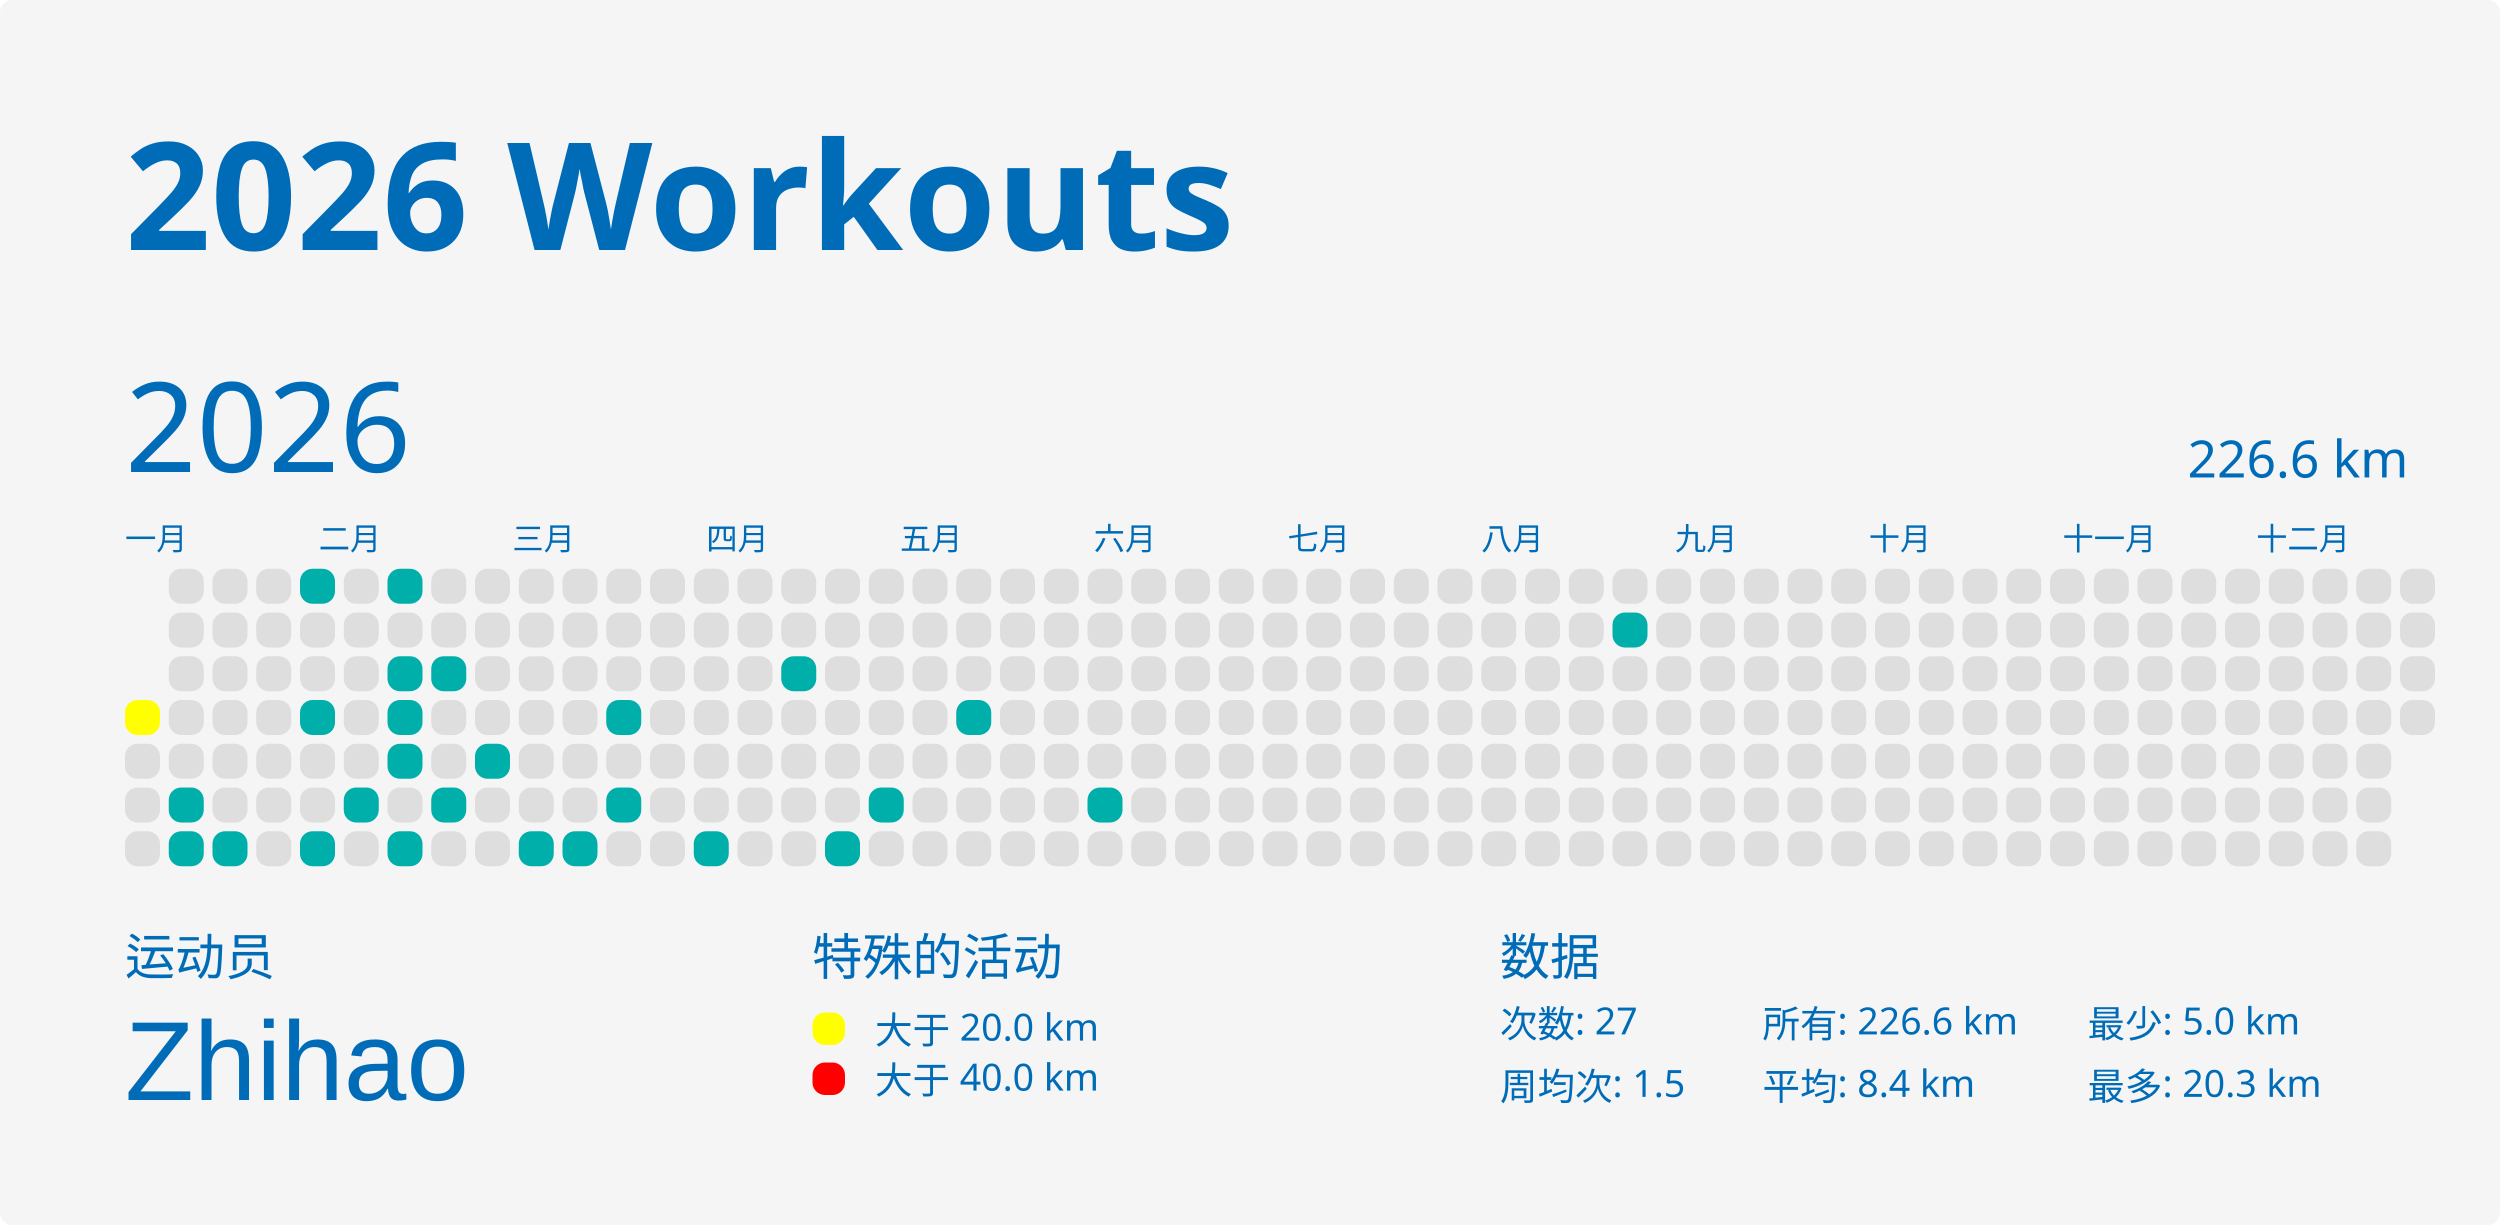
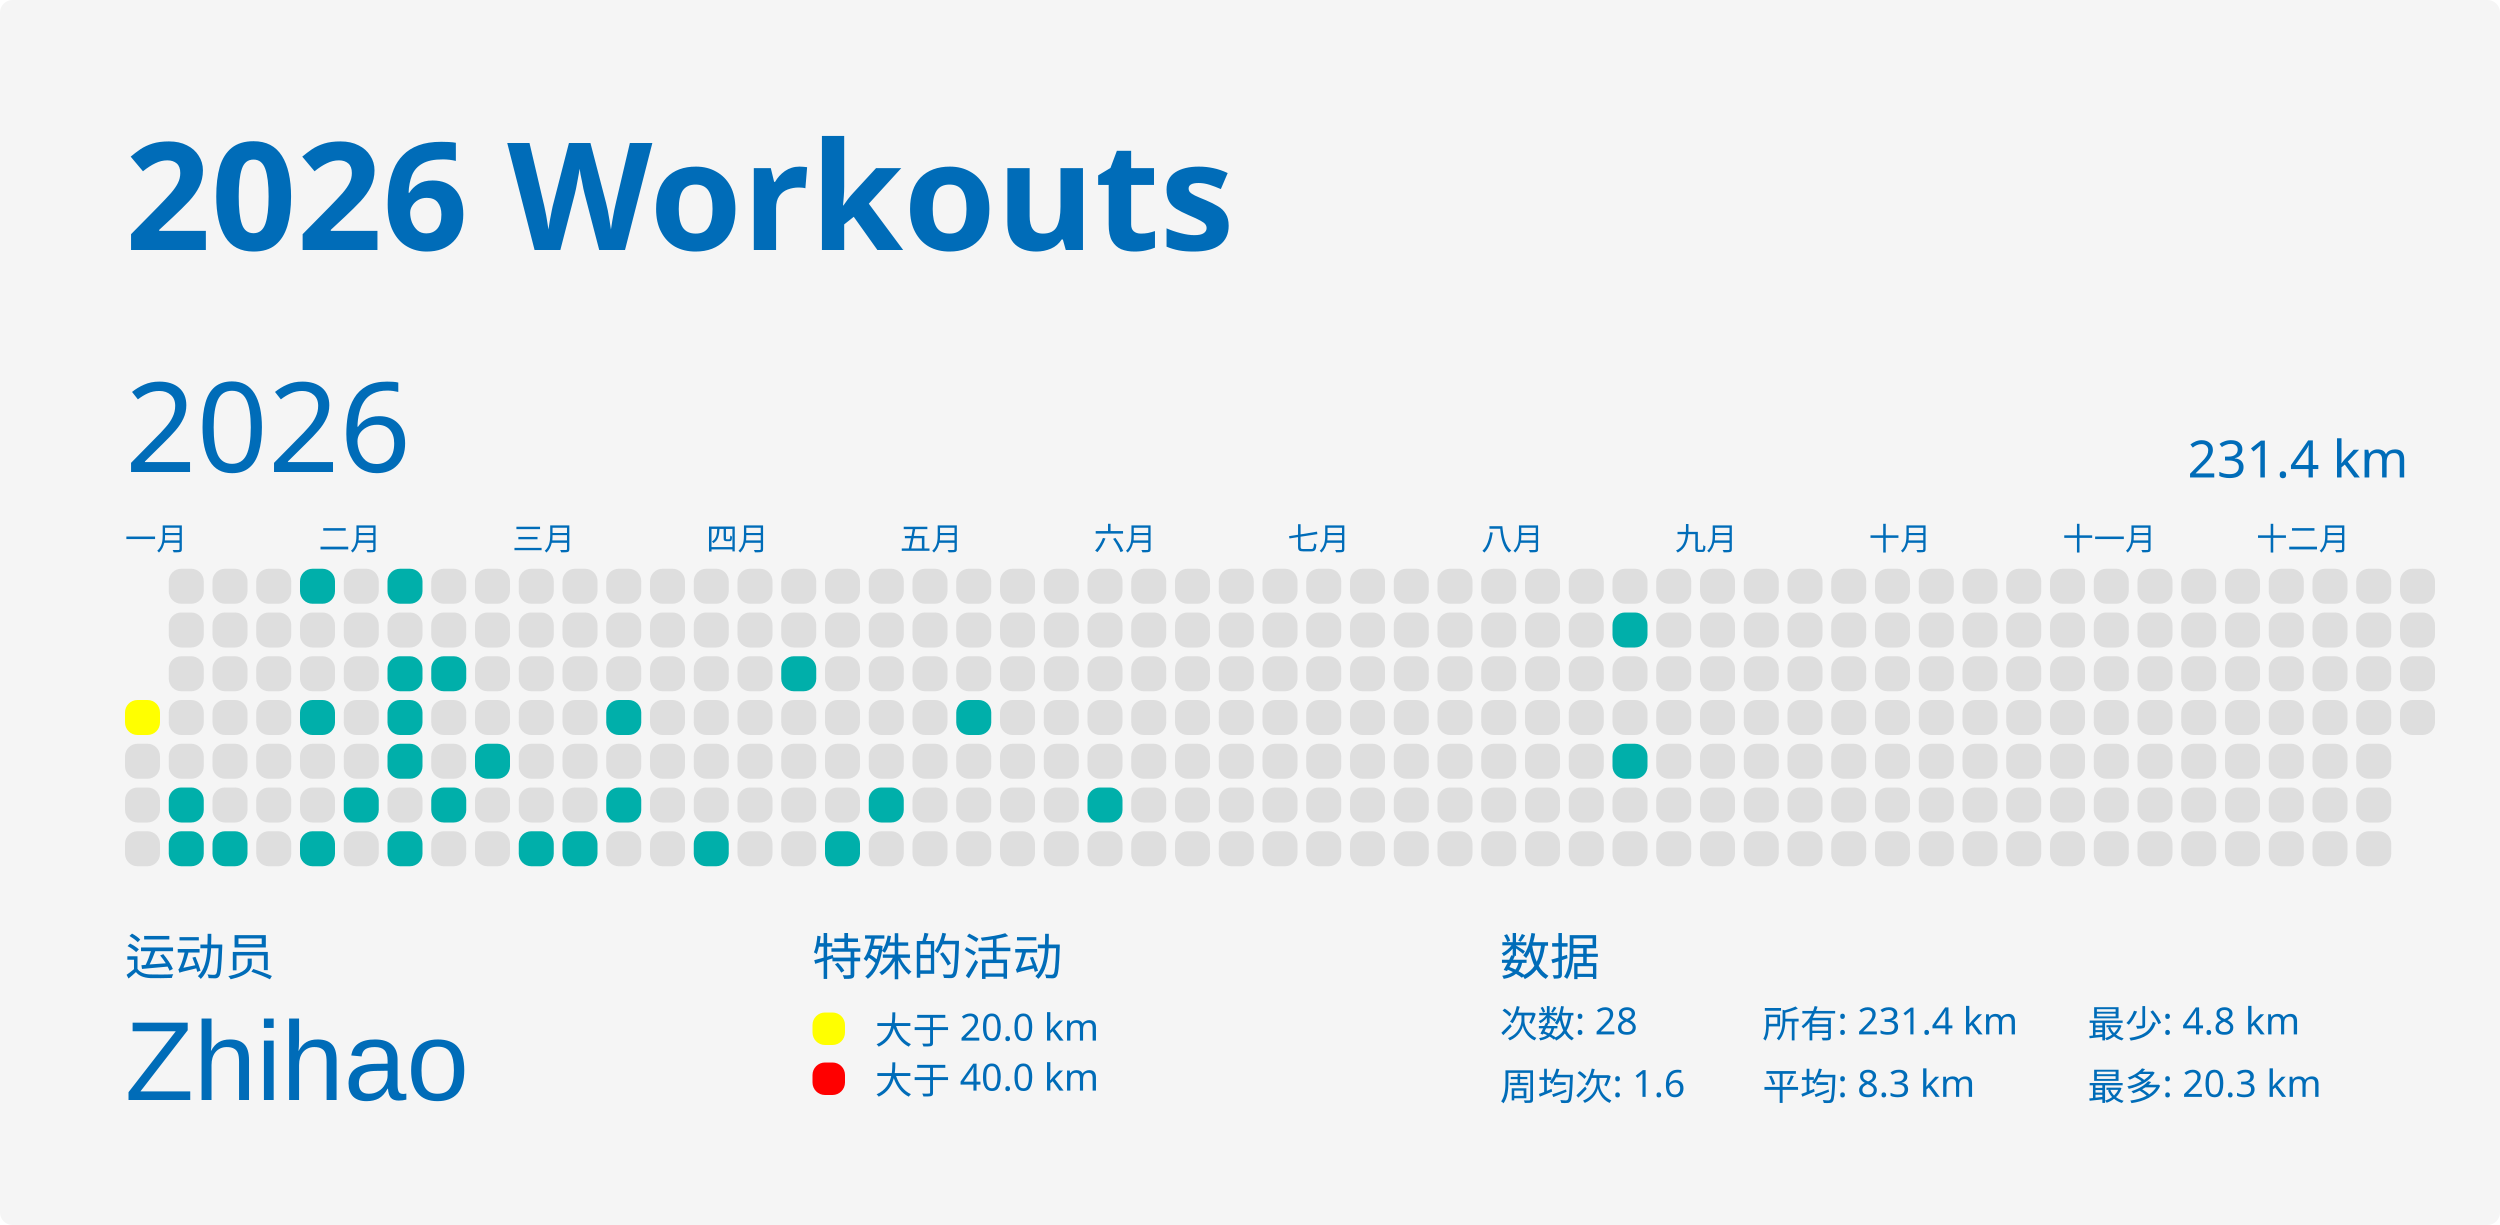
<svg xmlns="http://www.w3.org/2000/svg" baseProfile="full" height="98mm" version="1.1" viewBox="0,0,200,98" width="200mm">
  <defs />
  <rect fill="#f5f5f5" height="98" rx="1" ry="1" width="200" x="0" y="0" />
  <text fill="#006cb8" style="font-size:12px; font-family:MGI-Regular; font-weight:bold;" x="10" y="20">2026 Workouts</text>
  <text fill="#006cb8" style="font-size:4px; font-family:MGI-Regular" x="10" y="78">运动员</text>
  <text fill="#006cb8" style="font-size:9px; font-family:Arial" x="10" y="88">Zhihao</text>
  <text fill="#006cb8" style="font-size:4px; font-family:MGI-Regular" x="65" y="78">特殊的活动</text>
  <rect fill="yellow" height="2.6" rx="1" ry="1" width="2.6" x="65" y="81" />
  <text fill="#006cb8" style="font-size:3px; font-family:MGI-Regular" x="70" y="83.5">大于 20.0 km</text>
  <rect fill="red" height="2.6" rx="1" ry="1" width="2.6" x="65" y="85" />
  <text fill="#006cb8" style="font-size:3px; font-family:MGI-Regular" x="70" y="87.5">大于 40.0 km</text>
  <text fill="#006cb8" style="font-size:4px; font-family:MGI-Regular" x="120" y="78">数据</text>
-   <text fill="#006cb8" style="font-size:3px; font-family:MGI-Regular" x="120" y="83">次数: 27</text>
-   <text fill="#006cb8" style="font-size:3px; font-family:MGI-Regular" x="120" y="88">周均次: 1.5</text>
-   <text fill="#006cb8" style="font-size:3px; font-family:MGI-Regular" x="141" y="83">所有: 226.6 km</text>
-   <text fill="#006cb8" style="font-size:3px; font-family:MGI-Regular" x="141" y="88">平均: 8.4 km</text>
-   <text fill="#006cb8" style="font-size:3px; font-family:MGI-Regular" x="167" y="83">最少: 5.0 km</text>
+   <text fill="#006cb8" style="font-size:3px; font-family:MGI-Regular" x="120" y="83">次数: 28</text>
+   <text fill="#006cb8" style="font-size:3px; font-family:MGI-Regular" x="120" y="88">周均次: 1.6</text>
+   <text fill="#006cb8" style="font-size:3px; font-family:MGI-Regular" x="141" y="83">所有: 231.4 km</text>
+   <text fill="#006cb8" style="font-size:3px; font-family:MGI-Regular" x="141" y="88">平均: 8.3 km</text>
+   <text fill="#006cb8" style="font-size:3px; font-family:MGI-Regular" x="167" y="83">最少: 4.8 km</text>
  <text fill="#006cb8" style="font-size:3px; font-family:MGI-Regular" x="167" y="88">最多: 20.3 km</text>
  <text dominant-baseline="hanging" fill="#006cb8" style="font-size:10.0px; font-family:MGI-Regular;" x="10" y="30">2026</text>
-   <text dominant-baseline="hanging" fill="#006cb8" style="font-size:4.125px; font-family:MGI-Regular;" x="175" y="35">226.6 km</text>
+   <text dominant-baseline="hanging" fill="#006cb8" style="font-size:4.125px; font-family:MGI-Regular;" x="175" y="35">231.4 km</text>
  <text fill="#006cb8" style="font-size:2.5px; font-family:MGI-Regular" x="10.0" y="44">一月</text>
  <text fill="#006cb8" style="font-size:2.5px; font-family:MGI-Regular" x="25.5" y="44">二月</text>
  <text fill="#006cb8" style="font-size:2.5px; font-family:MGI-Regular" x="41.0" y="44">三月</text>
  <text fill="#006cb8" style="font-size:2.5px; font-family:MGI-Regular" x="56.5" y="44">四月</text>
  <text fill="#006cb8" style="font-size:2.5px; font-family:MGI-Regular" x="72.0" y="44">五月</text>
  <text fill="#006cb8" style="font-size:2.5px; font-family:MGI-Regular" x="87.5" y="44">六月</text>
  <text fill="#006cb8" style="font-size:2.5px; font-family:MGI-Regular" x="103.0" y="44">七月</text>
  <text fill="#006cb8" style="font-size:2.5px; font-family:MGI-Regular" x="118.5" y="44">八月</text>
  <text fill="#006cb8" style="font-size:2.5px; font-family:MGI-Regular" x="134.0" y="44">九月</text>
  <text fill="#006cb8" style="font-size:2.5px; font-family:MGI-Regular" x="149.5" y="44">十月</text>
  <text fill="#006cb8" style="font-size:2.5px; font-family:MGI-Regular" x="165.0" y="44">十一月</text>
  <text fill="#006cb8" style="font-size:2.5px; font-family:MGI-Regular" x="180.5" y="44">十二月</text>
  <rect fill="yellow" height="2.8" rx="1" ry="1" width="2.8" x="10.0" y="56.0" />
  <rect fill="#dedede" height="2.8" rx="1" ry="1" width="2.8" x="10.0" y="59.5" />
  <rect fill="#dedede" height="2.8" rx="1" ry="1" width="2.8" x="10.0" y="63.0" />
  <rect fill="#dedede" height="2.8" rx="1" ry="1" width="2.8" x="10.0" y="66.5" />
  <rect fill="#dedede" height="2.8" rx="1" ry="1" width="2.8" x="13.5" y="45.5" />
  <rect fill="#dedede" height="2.8" rx="1" ry="1" width="2.8" x="13.5" y="49.0" />
  <rect fill="#dedede" height="2.8" rx="1" ry="1" width="2.8" x="13.5" y="52.5" />
  <rect fill="#dedede" height="2.8" rx="1" ry="1" width="2.8" x="13.5" y="56.0" />
  <rect fill="#dedede" height="2.8" rx="1" ry="1" width="2.8" x="13.5" y="59.5" />
  <rect fill="#00AFAA" height="2.8" rx="1" ry="1" width="2.8" x="13.5" y="63.0" />
  <rect fill="#00AFAA" height="2.8" rx="1" ry="1" width="2.8" x="13.5" y="66.5" />
  <rect fill="#dedede" height="2.8" rx="1" ry="1" width="2.8" x="17.0" y="45.5" />
  <rect fill="#dedede" height="2.8" rx="1" ry="1" width="2.8" x="17.0" y="49.0" />
  <rect fill="#dedede" height="2.8" rx="1" ry="1" width="2.8" x="17.0" y="52.5" />
  <rect fill="#dedede" height="2.8" rx="1" ry="1" width="2.8" x="17.0" y="56.0" />
  <rect fill="#dedede" height="2.8" rx="1" ry="1" width="2.8" x="17.0" y="59.5" />
  <rect fill="#dedede" height="2.8" rx="1" ry="1" width="2.8" x="17.0" y="63.0" />
  <rect fill="#00AFAA" height="2.8" rx="1" ry="1" width="2.8" x="17.0" y="66.5" />
  <rect fill="#dedede" height="2.8" rx="1" ry="1" width="2.8" x="20.5" y="45.5" />
  <rect fill="#dedede" height="2.8" rx="1" ry="1" width="2.8" x="20.5" y="49.0" />
  <rect fill="#dedede" height="2.8" rx="1" ry="1" width="2.8" x="20.5" y="52.5" />
  <rect fill="#dedede" height="2.8" rx="1" ry="1" width="2.8" x="20.5" y="56.0" />
  <rect fill="#dedede" height="2.8" rx="1" ry="1" width="2.8" x="20.5" y="59.5" />
  <rect fill="#dedede" height="2.8" rx="1" ry="1" width="2.8" x="20.5" y="63.0" />
  <rect fill="#dedede" height="2.8" rx="1" ry="1" width="2.8" x="20.5" y="66.5" />
  <rect fill="#00AFAA" height="2.8" rx="1" ry="1" width="2.8" x="24.0" y="45.5" />
  <rect fill="#dedede" height="2.8" rx="1" ry="1" width="2.8" x="24.0" y="49.0" />
  <rect fill="#dedede" height="2.8" rx="1" ry="1" width="2.8" x="24.0" y="52.5" />
  <rect fill="#00AFAA" height="2.8" rx="1" ry="1" width="2.8" x="24.0" y="56.0" />
  <rect fill="#dedede" height="2.8" rx="1" ry="1" width="2.8" x="24.0" y="59.5" />
  <rect fill="#dedede" height="2.8" rx="1" ry="1" width="2.8" x="24.0" y="63.0" />
  <rect fill="#00AFAA" height="2.8" rx="1" ry="1" width="2.8" x="24.0" y="66.5" />
  <rect fill="#dedede" height="2.8" rx="1" ry="1" width="2.8" x="27.5" y="45.5" />
  <rect fill="#dedede" height="2.8" rx="1" ry="1" width="2.8" x="27.5" y="49.0" />
  <rect fill="#dedede" height="2.8" rx="1" ry="1" width="2.8" x="27.5" y="52.5" />
  <rect fill="#dedede" height="2.8" rx="1" ry="1" width="2.8" x="27.5" y="56.0" />
  <rect fill="#dedede" height="2.8" rx="1" ry="1" width="2.8" x="27.5" y="59.5" />
  <rect fill="#00AFAA" height="2.8" rx="1" ry="1" width="2.8" x="27.5" y="63.0" />
  <rect fill="#dedede" height="2.8" rx="1" ry="1" width="2.8" x="27.5" y="66.5" />
  <rect fill="#00AFAA" height="2.8" rx="1" ry="1" width="2.8" x="31.0" y="45.5" />
  <rect fill="#dedede" height="2.8" rx="1" ry="1" width="2.8" x="31.0" y="49.0" />
  <rect fill="#00AFAA" height="2.8" rx="1" ry="1" width="2.8" x="31.0" y="52.5" />
  <rect fill="#00AFAA" height="2.8" rx="1" ry="1" width="2.8" x="31.0" y="56.0" />
  <rect fill="#00AFAA" height="2.8" rx="1" ry="1" width="2.8" x="31.0" y="59.5" />
  <rect fill="#dedede" height="2.8" rx="1" ry="1" width="2.8" x="31.0" y="63.0" />
  <rect fill="#00AFAA" height="2.8" rx="1" ry="1" width="2.8" x="31.0" y="66.5" />
  <rect fill="#dedede" height="2.8" rx="1" ry="1" width="2.8" x="34.5" y="45.5" />
  <rect fill="#dedede" height="2.8" rx="1" ry="1" width="2.8" x="34.5" y="49.0" />
  <rect fill="#00AFAA" height="2.8" rx="1" ry="1" width="2.8" x="34.5" y="52.5" />
  <rect fill="#dedede" height="2.8" rx="1" ry="1" width="2.8" x="34.5" y="56.0" />
  <rect fill="#dedede" height="2.8" rx="1" ry="1" width="2.8" x="34.5" y="59.5" />
  <rect fill="#00AFAA" height="2.8" rx="1" ry="1" width="2.8" x="34.5" y="63.0" />
  <rect fill="#dedede" height="2.8" rx="1" ry="1" width="2.8" x="34.5" y="66.5" />
  <rect fill="#dedede" height="2.8" rx="1" ry="1" width="2.8" x="38.0" y="45.5" />
  <rect fill="#dedede" height="2.8" rx="1" ry="1" width="2.8" x="38.0" y="49.0" />
  <rect fill="#dedede" height="2.8" rx="1" ry="1" width="2.8" x="38.0" y="52.5" />
  <rect fill="#dedede" height="2.8" rx="1" ry="1" width="2.8" x="38.0" y="56.0" />
  <rect fill="#00AFAA" height="2.8" rx="1" ry="1" width="2.8" x="38.0" y="59.5" />
  <rect fill="#dedede" height="2.8" rx="1" ry="1" width="2.8" x="38.0" y="63.0" />
  <rect fill="#dedede" height="2.8" rx="1" ry="1" width="2.8" x="38.0" y="66.5" />
  <rect fill="#dedede" height="2.8" rx="1" ry="1" width="2.8" x="41.5" y="45.5" />
  <rect fill="#dedede" height="2.8" rx="1" ry="1" width="2.8" x="41.5" y="49.0" />
  <rect fill="#dedede" height="2.8" rx="1" ry="1" width="2.8" x="41.5" y="52.5" />
  <rect fill="#dedede" height="2.8" rx="1" ry="1" width="2.8" x="41.5" y="56.0" />
  <rect fill="#dedede" height="2.8" rx="1" ry="1" width="2.8" x="41.5" y="59.5" />
  <rect fill="#dedede" height="2.8" rx="1" ry="1" width="2.8" x="41.5" y="63.0" />
  <rect fill="#00AFAA" height="2.8" rx="1" ry="1" width="2.8" x="41.5" y="66.5" />
  <rect fill="#dedede" height="2.8" rx="1" ry="1" width="2.8" x="45.0" y="45.5" />
  <rect fill="#dedede" height="2.8" rx="1" ry="1" width="2.8" x="45.0" y="49.0" />
  <rect fill="#dedede" height="2.8" rx="1" ry="1" width="2.8" x="45.0" y="52.5" />
  <rect fill="#dedede" height="2.8" rx="1" ry="1" width="2.8" x="45.0" y="56.0" />
  <rect fill="#dedede" height="2.8" rx="1" ry="1" width="2.8" x="45.0" y="59.5" />
  <rect fill="#dedede" height="2.8" rx="1" ry="1" width="2.8" x="45.0" y="63.0" />
  <rect fill="#00AFAA" height="2.8" rx="1" ry="1" width="2.8" x="45.0" y="66.5" />
  <rect fill="#dedede" height="2.8" rx="1" ry="1" width="2.8" x="48.5" y="45.5" />
  <rect fill="#dedede" height="2.8" rx="1" ry="1" width="2.8" x="48.5" y="49.0" />
  <rect fill="#dedede" height="2.8" rx="1" ry="1" width="2.8" x="48.5" y="52.5" />
  <rect fill="#00AFAA" height="2.8" rx="1" ry="1" width="2.8" x="48.5" y="56.0" />
  <rect fill="#dedede" height="2.8" rx="1" ry="1" width="2.8" x="48.5" y="59.5" />
  <rect fill="#00AFAA" height="2.8" rx="1" ry="1" width="2.8" x="48.5" y="63.0" />
  <rect fill="#dedede" height="2.8" rx="1" ry="1" width="2.8" x="48.5" y="66.5" />
  <rect fill="#dedede" height="2.8" rx="1" ry="1" width="2.8" x="52.0" y="45.5" />
  <rect fill="#dedede" height="2.8" rx="1" ry="1" width="2.8" x="52.0" y="49.0" />
  <rect fill="#dedede" height="2.8" rx="1" ry="1" width="2.8" x="52.0" y="52.5" />
  <rect fill="#dedede" height="2.8" rx="1" ry="1" width="2.8" x="52.0" y="56.0" />
  <rect fill="#dedede" height="2.8" rx="1" ry="1" width="2.8" x="52.0" y="59.5" />
  <rect fill="#dedede" height="2.8" rx="1" ry="1" width="2.8" x="52.0" y="63.0" />
  <rect fill="#dedede" height="2.8" rx="1" ry="1" width="2.8" x="52.0" y="66.5" />
  <rect fill="#dedede" height="2.8" rx="1" ry="1" width="2.8" x="55.5" y="45.5" />
  <rect fill="#dedede" height="2.8" rx="1" ry="1" width="2.8" x="55.5" y="49.0" />
  <rect fill="#dedede" height="2.8" rx="1" ry="1" width="2.8" x="55.5" y="52.5" />
  <rect fill="#dedede" height="2.8" rx="1" ry="1" width="2.8" x="55.5" y="56.0" />
  <rect fill="#dedede" height="2.8" rx="1" ry="1" width="2.8" x="55.5" y="59.5" />
  <rect fill="#dedede" height="2.8" rx="1" ry="1" width="2.8" x="55.5" y="63.0" />
  <rect fill="#00AFAA" height="2.8" rx="1" ry="1" width="2.8" x="55.5" y="66.5" />
  <rect fill="#dedede" height="2.8" rx="1" ry="1" width="2.8" x="59.0" y="45.5" />
  <rect fill="#dedede" height="2.8" rx="1" ry="1" width="2.8" x="59.0" y="49.0" />
  <rect fill="#dedede" height="2.8" rx="1" ry="1" width="2.8" x="59.0" y="52.5" />
  <rect fill="#dedede" height="2.8" rx="1" ry="1" width="2.8" x="59.0" y="56.0" />
  <rect fill="#dedede" height="2.8" rx="1" ry="1" width="2.8" x="59.0" y="59.5" />
  <rect fill="#dedede" height="2.8" rx="1" ry="1" width="2.8" x="59.0" y="63.0" />
  <rect fill="#dedede" height="2.8" rx="1" ry="1" width="2.8" x="59.0" y="66.5" />
  <rect fill="#dedede" height="2.8" rx="1" ry="1" width="2.8" x="62.5" y="45.5" />
  <rect fill="#dedede" height="2.8" rx="1" ry="1" width="2.8" x="62.5" y="49.0" />
  <rect fill="#00AFAA" height="2.8" rx="1" ry="1" width="2.8" x="62.5" y="52.5" />
  <rect fill="#dedede" height="2.8" rx="1" ry="1" width="2.8" x="62.5" y="56.0" />
  <rect fill="#dedede" height="2.8" rx="1" ry="1" width="2.8" x="62.5" y="59.5" />
  <rect fill="#dedede" height="2.8" rx="1" ry="1" width="2.8" x="62.5" y="63.0" />
  <rect fill="#dedede" height="2.8" rx="1" ry="1" width="2.8" x="62.5" y="66.5" />
  <rect fill="#dedede" height="2.8" rx="1" ry="1" width="2.8" x="66.0" y="45.5" />
  <rect fill="#dedede" height="2.8" rx="1" ry="1" width="2.8" x="66.0" y="49.0" />
  <rect fill="#dedede" height="2.8" rx="1" ry="1" width="2.8" x="66.0" y="52.5" />
  <rect fill="#dedede" height="2.8" rx="1" ry="1" width="2.8" x="66.0" y="56.0" />
  <rect fill="#dedede" height="2.8" rx="1" ry="1" width="2.8" x="66.0" y="59.5" />
  <rect fill="#dedede" height="2.8" rx="1" ry="1" width="2.8" x="66.0" y="63.0" />
  <rect fill="#00AFAA" height="2.8" rx="1" ry="1" width="2.8" x="66.0" y="66.5" />
  <rect fill="#dedede" height="2.8" rx="1" ry="1" width="2.8" x="69.5" y="45.5" />
  <rect fill="#dedede" height="2.8" rx="1" ry="1" width="2.8" x="69.5" y="49.0" />
  <rect fill="#dedede" height="2.8" rx="1" ry="1" width="2.8" x="69.5" y="52.5" />
  <rect fill="#dedede" height="2.8" rx="1" ry="1" width="2.8" x="69.5" y="56.0" />
  <rect fill="#dedede" height="2.8" rx="1" ry="1" width="2.8" x="69.5" y="59.5" />
  <rect fill="#00AFAA" height="2.8" rx="1" ry="1" width="2.8" x="69.5" y="63.0" />
  <rect fill="#dedede" height="2.8" rx="1" ry="1" width="2.8" x="69.5" y="66.5" />
  <rect fill="#dedede" height="2.8" rx="1" ry="1" width="2.8" x="73.0" y="45.5" />
  <rect fill="#dedede" height="2.8" rx="1" ry="1" width="2.8" x="73.0" y="49.0" />
  <rect fill="#dedede" height="2.8" rx="1" ry="1" width="2.8" x="73.0" y="52.5" />
  <rect fill="#dedede" height="2.8" rx="1" ry="1" width="2.8" x="73.0" y="56.0" />
  <rect fill="#dedede" height="2.8" rx="1" ry="1" width="2.8" x="73.0" y="59.5" />
  <rect fill="#dedede" height="2.8" rx="1" ry="1" width="2.8" x="73.0" y="63.0" />
  <rect fill="#dedede" height="2.8" rx="1" ry="1" width="2.8" x="73.0" y="66.5" />
  <rect fill="#dedede" height="2.8" rx="1" ry="1" width="2.8" x="76.5" y="45.5" />
  <rect fill="#dedede" height="2.8" rx="1" ry="1" width="2.8" x="76.5" y="49.0" />
  <rect fill="#dedede" height="2.8" rx="1" ry="1" width="2.8" x="76.5" y="52.5" />
  <rect fill="#00AFAA" height="2.8" rx="1" ry="1" width="2.8" x="76.5" y="56.0" />
  <rect fill="#dedede" height="2.8" rx="1" ry="1" width="2.8" x="76.5" y="59.5" />
  <rect fill="#dedede" height="2.8" rx="1" ry="1" width="2.8" x="76.5" y="63.0" />
  <rect fill="#dedede" height="2.8" rx="1" ry="1" width="2.8" x="76.5" y="66.5" />
  <rect fill="#dedede" height="2.8" rx="1" ry="1" width="2.8" x="80.0" y="45.5" />
  <rect fill="#dedede" height="2.8" rx="1" ry="1" width="2.8" x="80.0" y="49.0" />
  <rect fill="#dedede" height="2.8" rx="1" ry="1" width="2.8" x="80.0" y="52.5" />
  <rect fill="#dedede" height="2.8" rx="1" ry="1" width="2.8" x="80.0" y="56.0" />
  <rect fill="#dedede" height="2.8" rx="1" ry="1" width="2.8" x="80.0" y="59.5" />
  <rect fill="#dedede" height="2.8" rx="1" ry="1" width="2.8" x="80.0" y="63.0" />
  <rect fill="#dedede" height="2.8" rx="1" ry="1" width="2.8" x="80.0" y="66.5" />
  <rect fill="#dedede" height="2.8" rx="1" ry="1" width="2.8" x="83.5" y="45.5" />
  <rect fill="#dedede" height="2.8" rx="1" ry="1" width="2.8" x="83.5" y="49.0" />
  <rect fill="#dedede" height="2.8" rx="1" ry="1" width="2.8" x="83.5" y="52.5" />
  <rect fill="#dedede" height="2.8" rx="1" ry="1" width="2.8" x="83.5" y="56.0" />
  <rect fill="#dedede" height="2.8" rx="1" ry="1" width="2.8" x="83.5" y="59.5" />
  <rect fill="#dedede" height="2.8" rx="1" ry="1" width="2.8" x="83.5" y="63.0" />
  <rect fill="#dedede" height="2.8" rx="1" ry="1" width="2.8" x="83.5" y="66.5" />
  <rect fill="#dedede" height="2.8" rx="1" ry="1" width="2.8" x="87.0" y="45.5" />
  <rect fill="#dedede" height="2.8" rx="1" ry="1" width="2.8" x="87.0" y="49.0" />
  <rect fill="#dedede" height="2.8" rx="1" ry="1" width="2.8" x="87.0" y="52.5" />
  <rect fill="#dedede" height="2.8" rx="1" ry="1" width="2.8" x="87.0" y="56.0" />
  <rect fill="#dedede" height="2.8" rx="1" ry="1" width="2.8" x="87.0" y="59.5" />
  <rect fill="#00AFAA" height="2.8" rx="1" ry="1" width="2.8" x="87.0" y="63.0" />
  <rect fill="#dedede" height="2.8" rx="1" ry="1" width="2.8" x="87.0" y="66.5" />
  <rect fill="#dedede" height="2.8" rx="1" ry="1" width="2.8" x="90.5" y="45.5" />
  <rect fill="#dedede" height="2.8" rx="1" ry="1" width="2.8" x="90.5" y="49.0" />
  <rect fill="#dedede" height="2.8" rx="1" ry="1" width="2.8" x="90.5" y="52.5" />
  <rect fill="#dedede" height="2.8" rx="1" ry="1" width="2.8" x="90.5" y="56.0" />
  <rect fill="#dedede" height="2.8" rx="1" ry="1" width="2.8" x="90.5" y="59.5" />
  <rect fill="#dedede" height="2.8" rx="1" ry="1" width="2.8" x="90.5" y="63.0" />
  <rect fill="#dedede" height="2.8" rx="1" ry="1" width="2.8" x="90.5" y="66.5" />
  <rect fill="#dedede" height="2.8" rx="1" ry="1" width="2.8" x="94.0" y="45.5" />
  <rect fill="#dedede" height="2.8" rx="1" ry="1" width="2.8" x="94.0" y="49.0" />
  <rect fill="#dedede" height="2.8" rx="1" ry="1" width="2.8" x="94.0" y="52.5" />
  <rect fill="#dedede" height="2.8" rx="1" ry="1" width="2.8" x="94.0" y="56.0" />
  <rect fill="#dedede" height="2.8" rx="1" ry="1" width="2.8" x="94.0" y="59.5" />
  <rect fill="#dedede" height="2.8" rx="1" ry="1" width="2.8" x="94.0" y="63.0" />
  <rect fill="#dedede" height="2.8" rx="1" ry="1" width="2.8" x="94.0" y="66.5" />
  <rect fill="#dedede" height="2.8" rx="1" ry="1" width="2.8" x="97.5" y="45.5" />
  <rect fill="#dedede" height="2.8" rx="1" ry="1" width="2.8" x="97.5" y="49.0" />
  <rect fill="#dedede" height="2.8" rx="1" ry="1" width="2.8" x="97.5" y="52.5" />
  <rect fill="#dedede" height="2.8" rx="1" ry="1" width="2.8" x="97.5" y="56.0" />
  <rect fill="#dedede" height="2.8" rx="1" ry="1" width="2.8" x="97.5" y="59.5" />
  <rect fill="#dedede" height="2.8" rx="1" ry="1" width="2.8" x="97.5" y="63.0" />
  <rect fill="#dedede" height="2.8" rx="1" ry="1" width="2.8" x="97.5" y="66.5" />
  <rect fill="#dedede" height="2.8" rx="1" ry="1" width="2.8" x="101.0" y="45.5" />
  <rect fill="#dedede" height="2.8" rx="1" ry="1" width="2.8" x="101.0" y="49.0" />
  <rect fill="#dedede" height="2.8" rx="1" ry="1" width="2.8" x="101.0" y="52.5" />
  <rect fill="#dedede" height="2.8" rx="1" ry="1" width="2.8" x="101.0" y="56.0" />
  <rect fill="#dedede" height="2.8" rx="1" ry="1" width="2.8" x="101.0" y="59.5" />
  <rect fill="#dedede" height="2.8" rx="1" ry="1" width="2.8" x="101.0" y="63.0" />
  <rect fill="#dedede" height="2.8" rx="1" ry="1" width="2.8" x="101.0" y="66.5" />
  <rect fill="#dedede" height="2.8" rx="1" ry="1" width="2.8" x="104.5" y="45.5" />
  <rect fill="#dedede" height="2.8" rx="1" ry="1" width="2.8" x="104.5" y="49.0" />
  <rect fill="#dedede" height="2.8" rx="1" ry="1" width="2.8" x="104.5" y="52.5" />
  <rect fill="#dedede" height="2.8" rx="1" ry="1" width="2.8" x="104.5" y="56.0" />
  <rect fill="#dedede" height="2.8" rx="1" ry="1" width="2.8" x="104.5" y="59.5" />
  <rect fill="#dedede" height="2.8" rx="1" ry="1" width="2.8" x="104.5" y="63.0" />
  <rect fill="#dedede" height="2.8" rx="1" ry="1" width="2.8" x="104.5" y="66.5" />
  <rect fill="#dedede" height="2.8" rx="1" ry="1" width="2.8" x="108.0" y="45.5" />
  <rect fill="#dedede" height="2.8" rx="1" ry="1" width="2.8" x="108.0" y="49.0" />
  <rect fill="#dedede" height="2.8" rx="1" ry="1" width="2.8" x="108.0" y="52.5" />
  <rect fill="#dedede" height="2.8" rx="1" ry="1" width="2.8" x="108.0" y="56.0" />
  <rect fill="#dedede" height="2.8" rx="1" ry="1" width="2.8" x="108.0" y="59.5" />
  <rect fill="#dedede" height="2.8" rx="1" ry="1" width="2.8" x="108.0" y="63.0" />
  <rect fill="#dedede" height="2.8" rx="1" ry="1" width="2.8" x="108.0" y="66.5" />
  <rect fill="#dedede" height="2.8" rx="1" ry="1" width="2.8" x="111.5" y="45.5" />
  <rect fill="#dedede" height="2.8" rx="1" ry="1" width="2.8" x="111.5" y="49.0" />
  <rect fill="#dedede" height="2.8" rx="1" ry="1" width="2.8" x="111.5" y="52.5" />
  <rect fill="#dedede" height="2.8" rx="1" ry="1" width="2.8" x="111.5" y="56.0" />
  <rect fill="#dedede" height="2.8" rx="1" ry="1" width="2.8" x="111.5" y="59.5" />
  <rect fill="#dedede" height="2.8" rx="1" ry="1" width="2.8" x="111.5" y="63.0" />
  <rect fill="#dedede" height="2.8" rx="1" ry="1" width="2.8" x="111.5" y="66.5" />
  <rect fill="#dedede" height="2.8" rx="1" ry="1" width="2.8" x="115.0" y="45.5" />
  <rect fill="#dedede" height="2.8" rx="1" ry="1" width="2.8" x="115.0" y="49.0" />
  <rect fill="#dedede" height="2.8" rx="1" ry="1" width="2.8" x="115.0" y="52.5" />
  <rect fill="#dedede" height="2.8" rx="1" ry="1" width="2.8" x="115.0" y="56.0" />
  <rect fill="#dedede" height="2.8" rx="1" ry="1" width="2.8" x="115.0" y="59.5" />
  <rect fill="#dedede" height="2.8" rx="1" ry="1" width="2.8" x="115.0" y="63.0" />
  <rect fill="#dedede" height="2.8" rx="1" ry="1" width="2.8" x="115.0" y="66.5" />
  <rect fill="#dedede" height="2.8" rx="1" ry="1" width="2.8" x="118.5" y="45.5" />
  <rect fill="#dedede" height="2.8" rx="1" ry="1" width="2.8" x="118.5" y="49.0" />
  <rect fill="#dedede" height="2.8" rx="1" ry="1" width="2.8" x="118.5" y="52.5" />
  <rect fill="#dedede" height="2.8" rx="1" ry="1" width="2.8" x="118.5" y="56.0" />
  <rect fill="#dedede" height="2.8" rx="1" ry="1" width="2.8" x="118.5" y="59.5" />
  <rect fill="#dedede" height="2.8" rx="1" ry="1" width="2.8" x="118.5" y="63.0" />
  <rect fill="#dedede" height="2.8" rx="1" ry="1" width="2.8" x="118.5" y="66.5" />
  <rect fill="#dedede" height="2.8" rx="1" ry="1" width="2.8" x="122.0" y="45.5" />
  <rect fill="#dedede" height="2.8" rx="1" ry="1" width="2.8" x="122.0" y="49.0" />
  <rect fill="#dedede" height="2.8" rx="1" ry="1" width="2.8" x="122.0" y="52.5" />
  <rect fill="#dedede" height="2.8" rx="1" ry="1" width="2.8" x="122.0" y="56.0" />
  <rect fill="#dedede" height="2.8" rx="1" ry="1" width="2.8" x="122.0" y="59.5" />
  <rect fill="#dedede" height="2.8" rx="1" ry="1" width="2.8" x="122.0" y="63.0" />
  <rect fill="#dedede" height="2.8" rx="1" ry="1" width="2.8" x="122.0" y="66.5" />
  <rect fill="#dedede" height="2.8" rx="1" ry="1" width="2.8" x="125.5" y="45.5" />
  <rect fill="#dedede" height="2.8" rx="1" ry="1" width="2.8" x="125.5" y="49.0" />
  <rect fill="#dedede" height="2.8" rx="1" ry="1" width="2.8" x="125.5" y="52.5" />
  <rect fill="#dedede" height="2.8" rx="1" ry="1" width="2.8" x="125.5" y="56.0" />
  <rect fill="#dedede" height="2.8" rx="1" ry="1" width="2.8" x="125.5" y="59.5" />
  <rect fill="#dedede" height="2.8" rx="1" ry="1" width="2.8" x="125.5" y="63.0" />
  <rect fill="#dedede" height="2.8" rx="1" ry="1" width="2.8" x="125.5" y="66.5" />
  <rect fill="#dedede" height="2.8" rx="1" ry="1" width="2.8" x="129.0" y="45.5" />
  <rect fill="#00AFAA" height="2.8" rx="1" ry="1" width="2.8" x="129.0" y="49.0" />
  <rect fill="#dedede" height="2.8" rx="1" ry="1" width="2.8" x="129.0" y="52.5" />
  <rect fill="#dedede" height="2.8" rx="1" ry="1" width="2.8" x="129.0" y="56.0" />
-   <rect fill="#dedede" height="2.8" rx="1" ry="1" width="2.8" x="129.0" y="59.5" />
+   <rect fill="#00AFAA" height="2.8" rx="1" ry="1" width="2.8" x="129.0" y="59.5" />
  <rect fill="#dedede" height="2.8" rx="1" ry="1" width="2.8" x="129.0" y="63.0" />
  <rect fill="#dedede" height="2.8" rx="1" ry="1" width="2.8" x="129.0" y="66.5" />
  <rect fill="#dedede" height="2.8" rx="1" ry="1" width="2.8" x="132.5" y="45.5" />
  <rect fill="#dedede" height="2.8" rx="1" ry="1" width="2.8" x="132.5" y="49.0" />
  <rect fill="#dedede" height="2.8" rx="1" ry="1" width="2.8" x="132.5" y="52.5" />
  <rect fill="#dedede" height="2.8" rx="1" ry="1" width="2.8" x="132.5" y="56.0" />
  <rect fill="#dedede" height="2.8" rx="1" ry="1" width="2.8" x="132.5" y="59.5" />
  <rect fill="#dedede" height="2.8" rx="1" ry="1" width="2.8" x="132.5" y="63.0" />
  <rect fill="#dedede" height="2.8" rx="1" ry="1" width="2.8" x="132.5" y="66.5" />
  <rect fill="#dedede" height="2.8" rx="1" ry="1" width="2.8" x="136.0" y="45.5" />
  <rect fill="#dedede" height="2.8" rx="1" ry="1" width="2.8" x="136.0" y="49.0" />
  <rect fill="#dedede" height="2.8" rx="1" ry="1" width="2.8" x="136.0" y="52.5" />
  <rect fill="#dedede" height="2.8" rx="1" ry="1" width="2.8" x="136.0" y="56.0" />
  <rect fill="#dedede" height="2.8" rx="1" ry="1" width="2.8" x="136.0" y="59.5" />
  <rect fill="#dedede" height="2.8" rx="1" ry="1" width="2.8" x="136.0" y="63.0" />
  <rect fill="#dedede" height="2.8" rx="1" ry="1" width="2.8" x="136.0" y="66.5" />
  <rect fill="#dedede" height="2.8" rx="1" ry="1" width="2.8" x="139.5" y="45.5" />
  <rect fill="#dedede" height="2.8" rx="1" ry="1" width="2.8" x="139.5" y="49.0" />
  <rect fill="#dedede" height="2.8" rx="1" ry="1" width="2.8" x="139.5" y="52.5" />
  <rect fill="#dedede" height="2.8" rx="1" ry="1" width="2.8" x="139.5" y="56.0" />
  <rect fill="#dedede" height="2.8" rx="1" ry="1" width="2.8" x="139.5" y="59.5" />
  <rect fill="#dedede" height="2.8" rx="1" ry="1" width="2.8" x="139.5" y="63.0" />
  <rect fill="#dedede" height="2.8" rx="1" ry="1" width="2.8" x="139.5" y="66.5" />
  <rect fill="#dedede" height="2.8" rx="1" ry="1" width="2.8" x="143.0" y="45.5" />
  <rect fill="#dedede" height="2.8" rx="1" ry="1" width="2.8" x="143.0" y="49.0" />
  <rect fill="#dedede" height="2.8" rx="1" ry="1" width="2.8" x="143.0" y="52.5" />
  <rect fill="#dedede" height="2.8" rx="1" ry="1" width="2.8" x="143.0" y="56.0" />
  <rect fill="#dedede" height="2.8" rx="1" ry="1" width="2.8" x="143.0" y="59.5" />
  <rect fill="#dedede" height="2.8" rx="1" ry="1" width="2.8" x="143.0" y="63.0" />
  <rect fill="#dedede" height="2.8" rx="1" ry="1" width="2.8" x="143.0" y="66.5" />
  <rect fill="#dedede" height="2.8" rx="1" ry="1" width="2.8" x="146.5" y="45.5" />
  <rect fill="#dedede" height="2.8" rx="1" ry="1" width="2.8" x="146.5" y="49.0" />
  <rect fill="#dedede" height="2.8" rx="1" ry="1" width="2.8" x="146.5" y="52.5" />
  <rect fill="#dedede" height="2.8" rx="1" ry="1" width="2.8" x="146.5" y="56.0" />
  <rect fill="#dedede" height="2.8" rx="1" ry="1" width="2.8" x="146.5" y="59.5" />
  <rect fill="#dedede" height="2.8" rx="1" ry="1" width="2.8" x="146.5" y="63.0" />
  <rect fill="#dedede" height="2.8" rx="1" ry="1" width="2.8" x="146.5" y="66.5" />
  <rect fill="#dedede" height="2.8" rx="1" ry="1" width="2.8" x="150.0" y="45.5" />
  <rect fill="#dedede" height="2.8" rx="1" ry="1" width="2.8" x="150.0" y="49.0" />
  <rect fill="#dedede" height="2.8" rx="1" ry="1" width="2.8" x="150.0" y="52.5" />
  <rect fill="#dedede" height="2.8" rx="1" ry="1" width="2.8" x="150.0" y="56.0" />
  <rect fill="#dedede" height="2.8" rx="1" ry="1" width="2.8" x="150.0" y="59.5" />
  <rect fill="#dedede" height="2.8" rx="1" ry="1" width="2.8" x="150.0" y="63.0" />
  <rect fill="#dedede" height="2.8" rx="1" ry="1" width="2.8" x="150.0" y="66.5" />
  <rect fill="#dedede" height="2.8" rx="1" ry="1" width="2.8" x="153.5" y="45.5" />
  <rect fill="#dedede" height="2.8" rx="1" ry="1" width="2.8" x="153.5" y="49.0" />
  <rect fill="#dedede" height="2.8" rx="1" ry="1" width="2.8" x="153.5" y="52.5" />
  <rect fill="#dedede" height="2.8" rx="1" ry="1" width="2.8" x="153.5" y="56.0" />
  <rect fill="#dedede" height="2.8" rx="1" ry="1" width="2.8" x="153.5" y="59.5" />
  <rect fill="#dedede" height="2.8" rx="1" ry="1" width="2.8" x="153.5" y="63.0" />
  <rect fill="#dedede" height="2.8" rx="1" ry="1" width="2.8" x="153.5" y="66.5" />
  <rect fill="#dedede" height="2.8" rx="1" ry="1" width="2.8" x="157.0" y="45.5" />
  <rect fill="#dedede" height="2.8" rx="1" ry="1" width="2.8" x="157.0" y="49.0" />
  <rect fill="#dedede" height="2.8" rx="1" ry="1" width="2.8" x="157.0" y="52.5" />
  <rect fill="#dedede" height="2.8" rx="1" ry="1" width="2.8" x="157.0" y="56.0" />
  <rect fill="#dedede" height="2.8" rx="1" ry="1" width="2.8" x="157.0" y="59.5" />
  <rect fill="#dedede" height="2.8" rx="1" ry="1" width="2.8" x="157.0" y="63.0" />
  <rect fill="#dedede" height="2.8" rx="1" ry="1" width="2.8" x="157.0" y="66.5" />
  <rect fill="#dedede" height="2.8" rx="1" ry="1" width="2.8" x="160.5" y="45.5" />
  <rect fill="#dedede" height="2.8" rx="1" ry="1" width="2.8" x="160.5" y="49.0" />
  <rect fill="#dedede" height="2.8" rx="1" ry="1" width="2.8" x="160.5" y="52.5" />
  <rect fill="#dedede" height="2.8" rx="1" ry="1" width="2.8" x="160.5" y="56.0" />
  <rect fill="#dedede" height="2.8" rx="1" ry="1" width="2.8" x="160.5" y="59.5" />
  <rect fill="#dedede" height="2.8" rx="1" ry="1" width="2.8" x="160.5" y="63.0" />
  <rect fill="#dedede" height="2.8" rx="1" ry="1" width="2.8" x="160.5" y="66.5" />
  <rect fill="#dedede" height="2.8" rx="1" ry="1" width="2.8" x="164.0" y="45.5" />
  <rect fill="#dedede" height="2.8" rx="1" ry="1" width="2.8" x="164.0" y="49.0" />
  <rect fill="#dedede" height="2.8" rx="1" ry="1" width="2.8" x="164.0" y="52.5" />
  <rect fill="#dedede" height="2.8" rx="1" ry="1" width="2.8" x="164.0" y="56.0" />
  <rect fill="#dedede" height="2.8" rx="1" ry="1" width="2.8" x="164.0" y="59.5" />
  <rect fill="#dedede" height="2.8" rx="1" ry="1" width="2.8" x="164.0" y="63.0" />
  <rect fill="#dedede" height="2.8" rx="1" ry="1" width="2.8" x="164.0" y="66.5" />
  <rect fill="#dedede" height="2.8" rx="1" ry="1" width="2.8" x="167.5" y="45.5" />
  <rect fill="#dedede" height="2.8" rx="1" ry="1" width="2.8" x="167.5" y="49.0" />
  <rect fill="#dedede" height="2.8" rx="1" ry="1" width="2.8" x="167.5" y="52.5" />
  <rect fill="#dedede" height="2.8" rx="1" ry="1" width="2.8" x="167.5" y="56.0" />
  <rect fill="#dedede" height="2.8" rx="1" ry="1" width="2.8" x="167.5" y="59.5" />
  <rect fill="#dedede" height="2.8" rx="1" ry="1" width="2.8" x="167.5" y="63.0" />
  <rect fill="#dedede" height="2.8" rx="1" ry="1" width="2.8" x="167.5" y="66.5" />
  <rect fill="#dedede" height="2.8" rx="1" ry="1" width="2.8" x="171.0" y="45.5" />
  <rect fill="#dedede" height="2.8" rx="1" ry="1" width="2.8" x="171.0" y="49.0" />
  <rect fill="#dedede" height="2.8" rx="1" ry="1" width="2.8" x="171.0" y="52.5" />
  <rect fill="#dedede" height="2.8" rx="1" ry="1" width="2.8" x="171.0" y="56.0" />
  <rect fill="#dedede" height="2.8" rx="1" ry="1" width="2.8" x="171.0" y="59.5" />
  <rect fill="#dedede" height="2.8" rx="1" ry="1" width="2.8" x="171.0" y="63.0" />
  <rect fill="#dedede" height="2.8" rx="1" ry="1" width="2.8" x="171.0" y="66.5" />
  <rect fill="#dedede" height="2.8" rx="1" ry="1" width="2.8" x="174.5" y="45.5" />
  <rect fill="#dedede" height="2.8" rx="1" ry="1" width="2.8" x="174.5" y="49.0" />
  <rect fill="#dedede" height="2.8" rx="1" ry="1" width="2.8" x="174.5" y="52.5" />
  <rect fill="#dedede" height="2.8" rx="1" ry="1" width="2.8" x="174.5" y="56.0" />
  <rect fill="#dedede" height="2.8" rx="1" ry="1" width="2.8" x="174.5" y="59.5" />
  <rect fill="#dedede" height="2.8" rx="1" ry="1" width="2.8" x="174.5" y="63.0" />
  <rect fill="#dedede" height="2.8" rx="1" ry="1" width="2.8" x="174.5" y="66.5" />
  <rect fill="#dedede" height="2.8" rx="1" ry="1" width="2.8" x="178.0" y="45.5" />
  <rect fill="#dedede" height="2.8" rx="1" ry="1" width="2.8" x="178.0" y="49.0" />
  <rect fill="#dedede" height="2.8" rx="1" ry="1" width="2.8" x="178.0" y="52.5" />
  <rect fill="#dedede" height="2.8" rx="1" ry="1" width="2.8" x="178.0" y="56.0" />
  <rect fill="#dedede" height="2.8" rx="1" ry="1" width="2.8" x="178.0" y="59.5" />
  <rect fill="#dedede" height="2.8" rx="1" ry="1" width="2.8" x="178.0" y="63.0" />
  <rect fill="#dedede" height="2.8" rx="1" ry="1" width="2.8" x="178.0" y="66.5" />
  <rect fill="#dedede" height="2.8" rx="1" ry="1" width="2.8" x="181.5" y="45.5" />
  <rect fill="#dedede" height="2.8" rx="1" ry="1" width="2.8" x="181.5" y="49.0" />
  <rect fill="#dedede" height="2.8" rx="1" ry="1" width="2.8" x="181.5" y="52.5" />
  <rect fill="#dedede" height="2.8" rx="1" ry="1" width="2.8" x="181.5" y="56.0" />
  <rect fill="#dedede" height="2.8" rx="1" ry="1" width="2.8" x="181.5" y="59.5" />
  <rect fill="#dedede" height="2.8" rx="1" ry="1" width="2.8" x="181.5" y="63.0" />
  <rect fill="#dedede" height="2.8" rx="1" ry="1" width="2.8" x="181.5" y="66.5" />
  <rect fill="#dedede" height="2.8" rx="1" ry="1" width="2.8" x="185.0" y="45.5" />
  <rect fill="#dedede" height="2.8" rx="1" ry="1" width="2.8" x="185.0" y="49.0" />
  <rect fill="#dedede" height="2.8" rx="1" ry="1" width="2.8" x="185.0" y="52.5" />
  <rect fill="#dedede" height="2.8" rx="1" ry="1" width="2.8" x="185.0" y="56.0" />
  <rect fill="#dedede" height="2.8" rx="1" ry="1" width="2.8" x="185.0" y="59.5" />
  <rect fill="#dedede" height="2.8" rx="1" ry="1" width="2.8" x="185.0" y="63.0" />
  <rect fill="#dedede" height="2.8" rx="1" ry="1" width="2.8" x="185.0" y="66.5" />
  <rect fill="#dedede" height="2.8" rx="1" ry="1" width="2.8" x="188.5" y="45.5" />
  <rect fill="#dedede" height="2.8" rx="1" ry="1" width="2.8" x="188.5" y="49.0" />
  <rect fill="#dedede" height="2.8" rx="1" ry="1" width="2.8" x="188.5" y="52.5" />
  <rect fill="#dedede" height="2.8" rx="1" ry="1" width="2.8" x="188.5" y="56.0" />
  <rect fill="#dedede" height="2.8" rx="1" ry="1" width="2.8" x="188.5" y="59.5" />
  <rect fill="#dedede" height="2.8" rx="1" ry="1" width="2.8" x="188.5" y="63.0" />
  <rect fill="#dedede" height="2.8" rx="1" ry="1" width="2.8" x="188.5" y="66.5" />
  <rect fill="#dedede" height="2.8" rx="1" ry="1" width="2.8" x="192.0" y="45.5" />
  <rect fill="#dedede" height="2.8" rx="1" ry="1" width="2.8" x="192.0" y="49.0" />
  <rect fill="#dedede" height="2.8" rx="1" ry="1" width="2.8" x="192.0" y="52.5" />
  <rect fill="#dedede" height="2.8" rx="1" ry="1" width="2.8" x="192.0" y="56.0" />
</svg>
